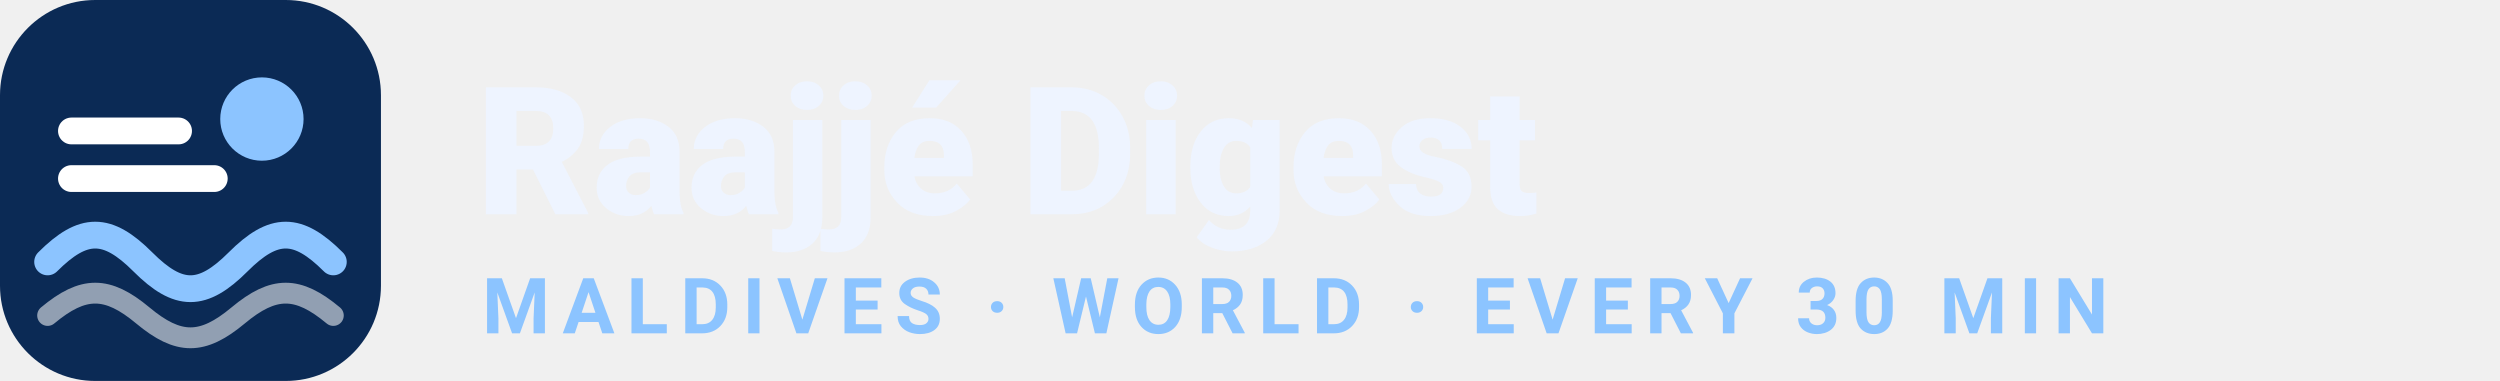
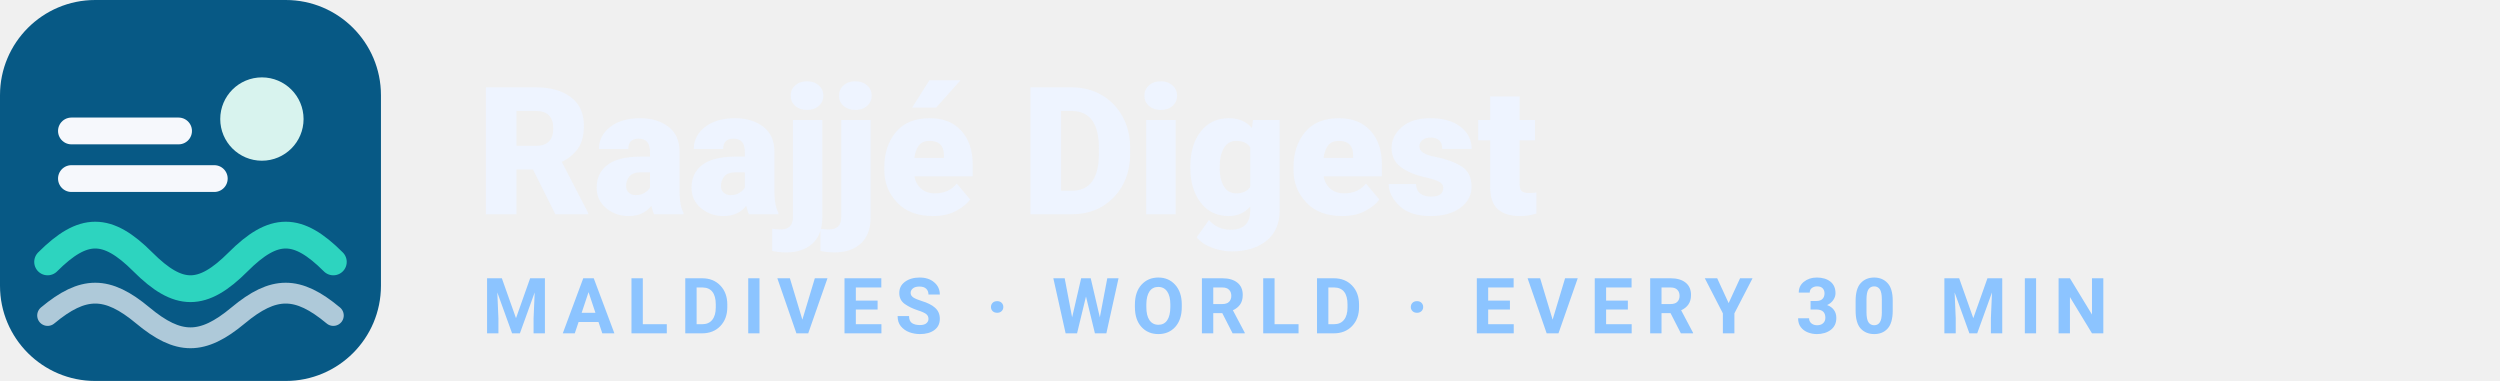
<svg xmlns="http://www.w3.org/2000/svg" viewBox="0 0 420 64" role="img" aria-label="Raajjé Digest">
  <style>.w{fill:#eef4ff}.s{fill:#8cc4ff}</style>
-   <rect width="64" height="64" rx="16" fill="#0b2a55" />
-   <circle cx="44" cy="20" r="7" fill="#8cc4ff" />
-   <path d="M12 22h18M12 30h24" stroke="#fff" stroke-width="4.5" stroke-linecap="round" />
-   <path d="M8 44c6-6 10-6 16 0s10 6 16 0 10-6 16 0" fill="none" stroke="#8cc4ff" stroke-width="4.5" stroke-linecap="round" />
-   <path d="M8 53c6-5 10-5 16 0s10 5 16 0 10-5 16 0" fill="none" stroke="#fff" stroke-opacity=".55" stroke-width="3.5" stroke-linecap="round" />
+   <rect width="64" height="64" rx="16" fill="#075985" />
+   <circle cx="44" cy="20" r="7" fill="#d8f3ee" />
+   <path d="M12 22h18M12 30h24" stroke="#f6f8fc" stroke-width="4.5" stroke-linecap="round" />
+   <path d="M8 44c6-6 10-6 16 0s10 6 16 0 10-6 16 0" fill="none" stroke="#2dd4bf" stroke-width="4.5" stroke-linecap="round" />
+   <path d="M8 53c6-5 10-5 16 0s10 5 16 0 10-5 16 0" fill="none" stroke="#f6f8fc" stroke-opacity=".7" stroke-width="3.5" stroke-linecap="round" />
  <text x="80" y="36" class="w" font-family="system-ui,Segoe UI,Roboto,sans-serif" font-size="30" font-weight="800">Raajjé Digest</text>
  <text x="81" y="56" class="s" font-family="system-ui,Segoe UI,Roboto,sans-serif" font-size="13" font-weight="600" letter-spacing="2">MALDIVES · WORLD · EVERY 30 MIN</text>
</svg>
